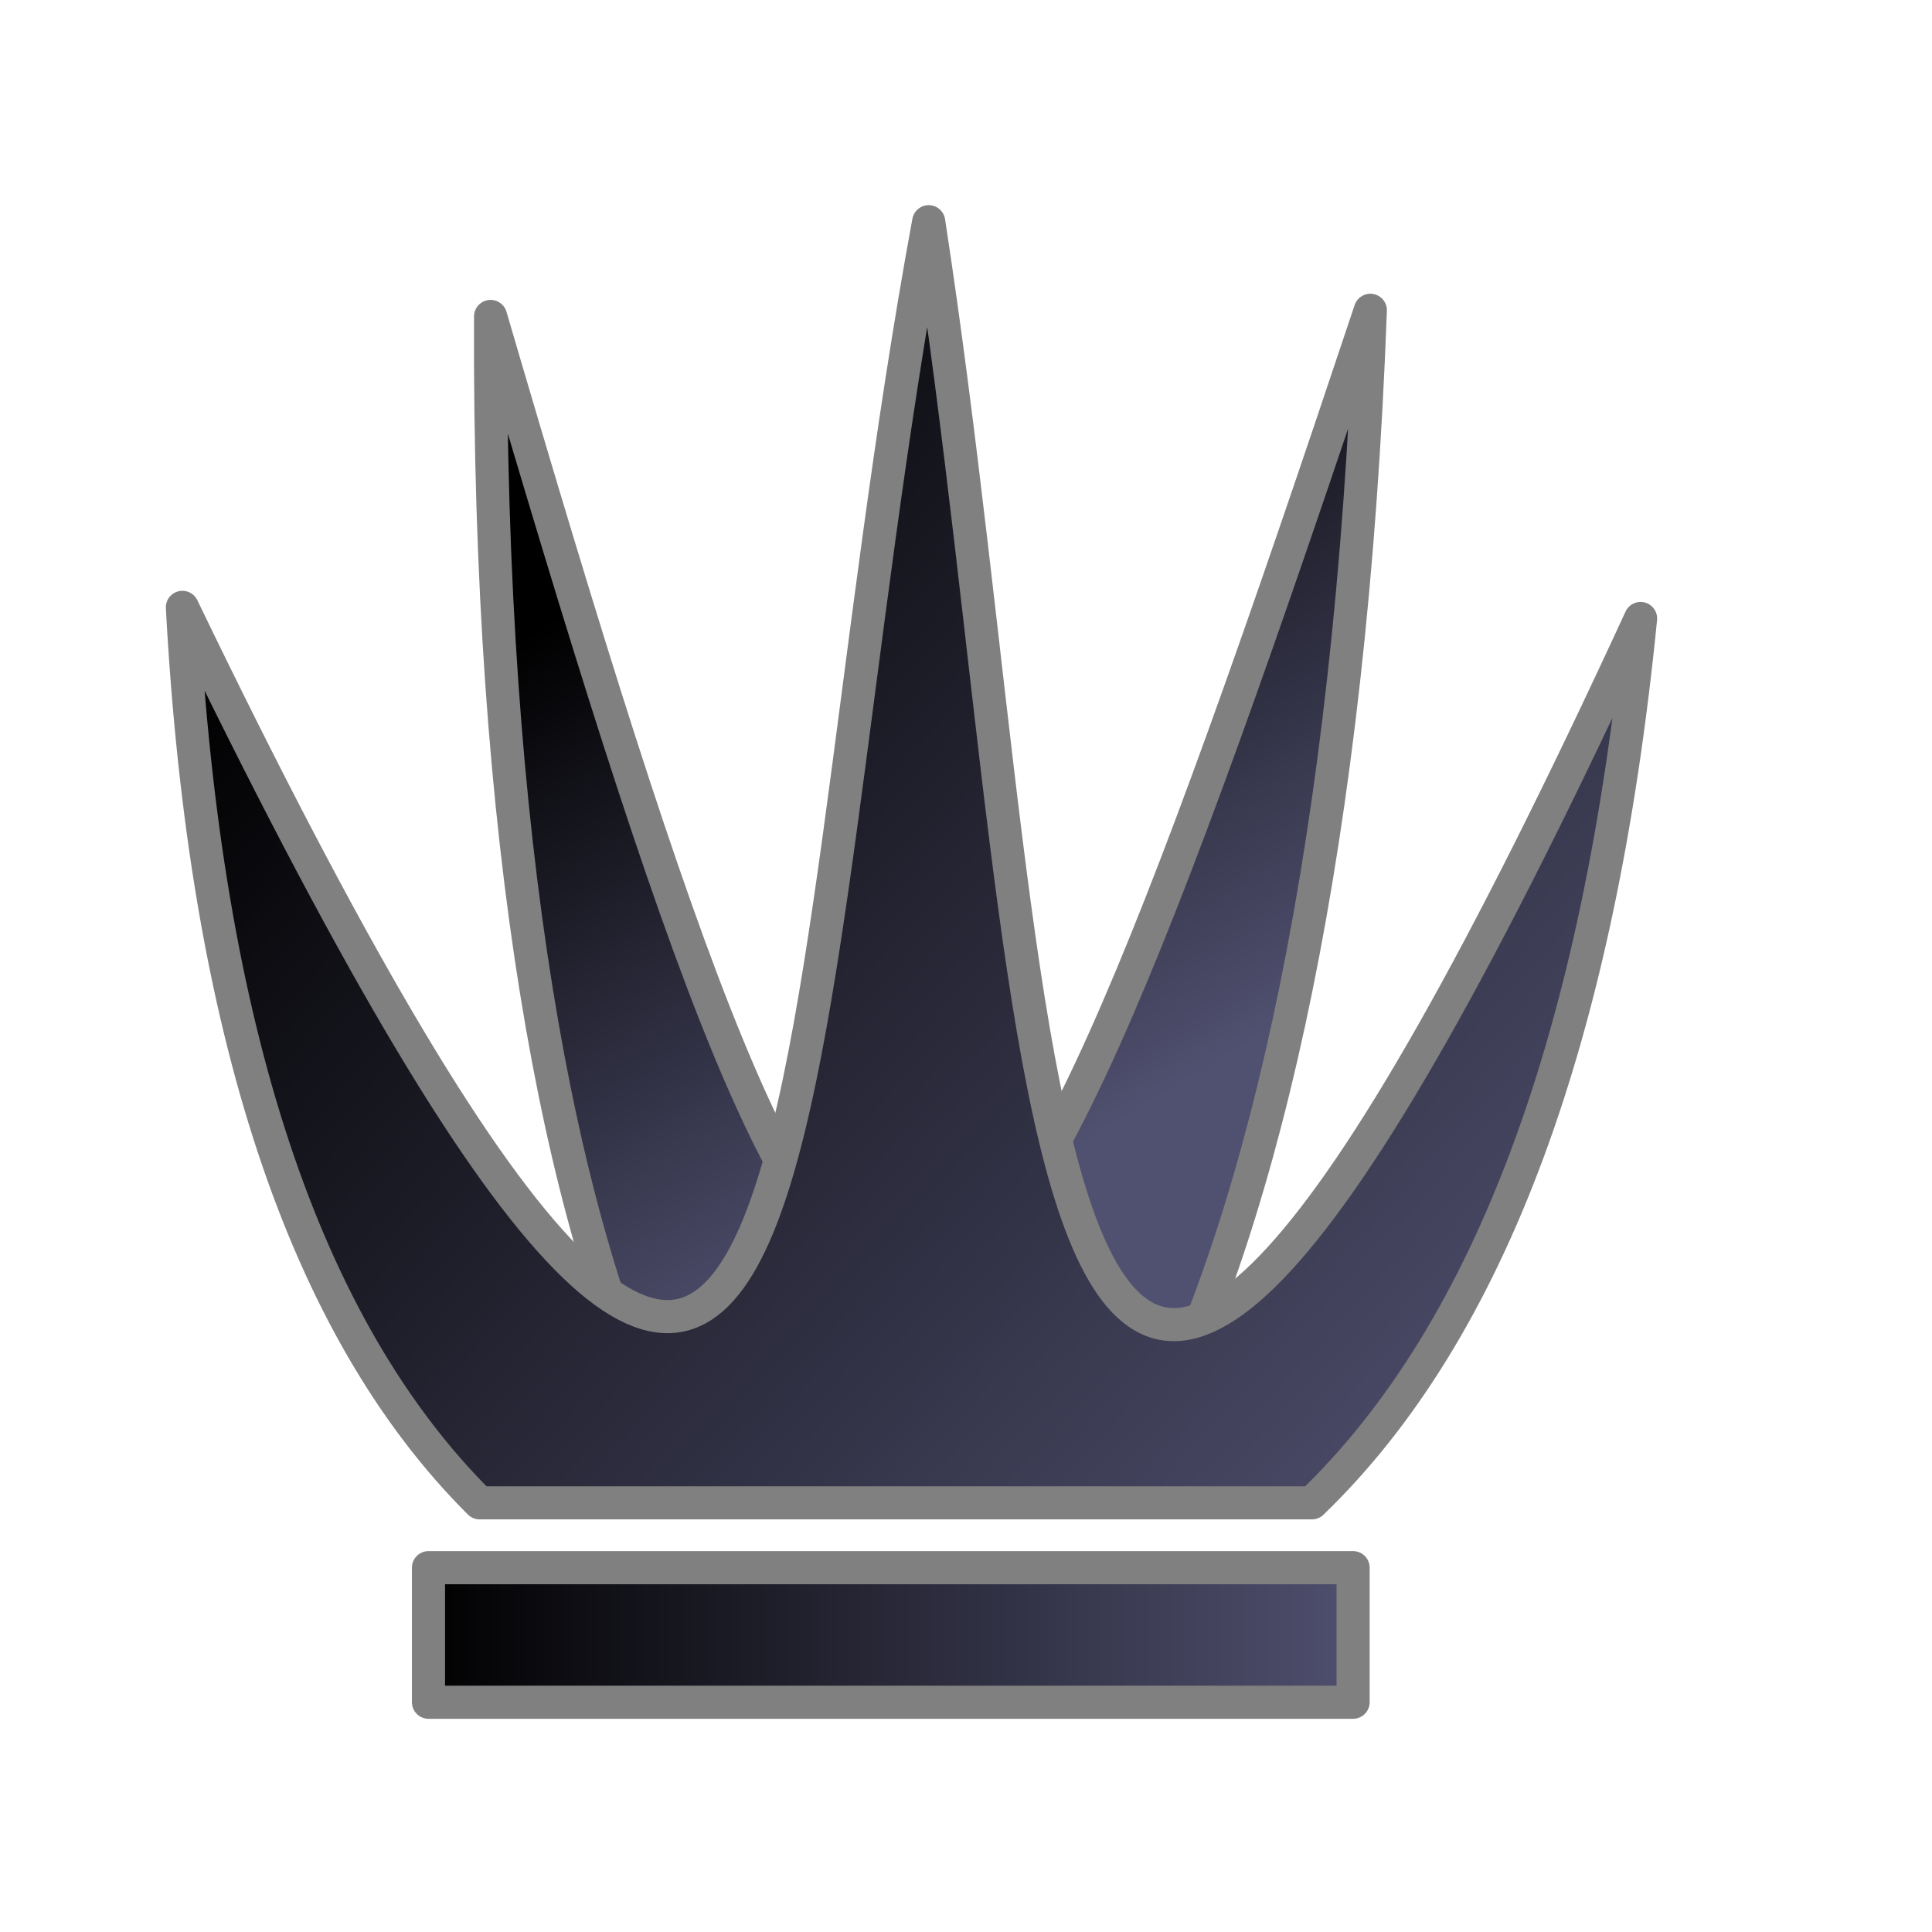
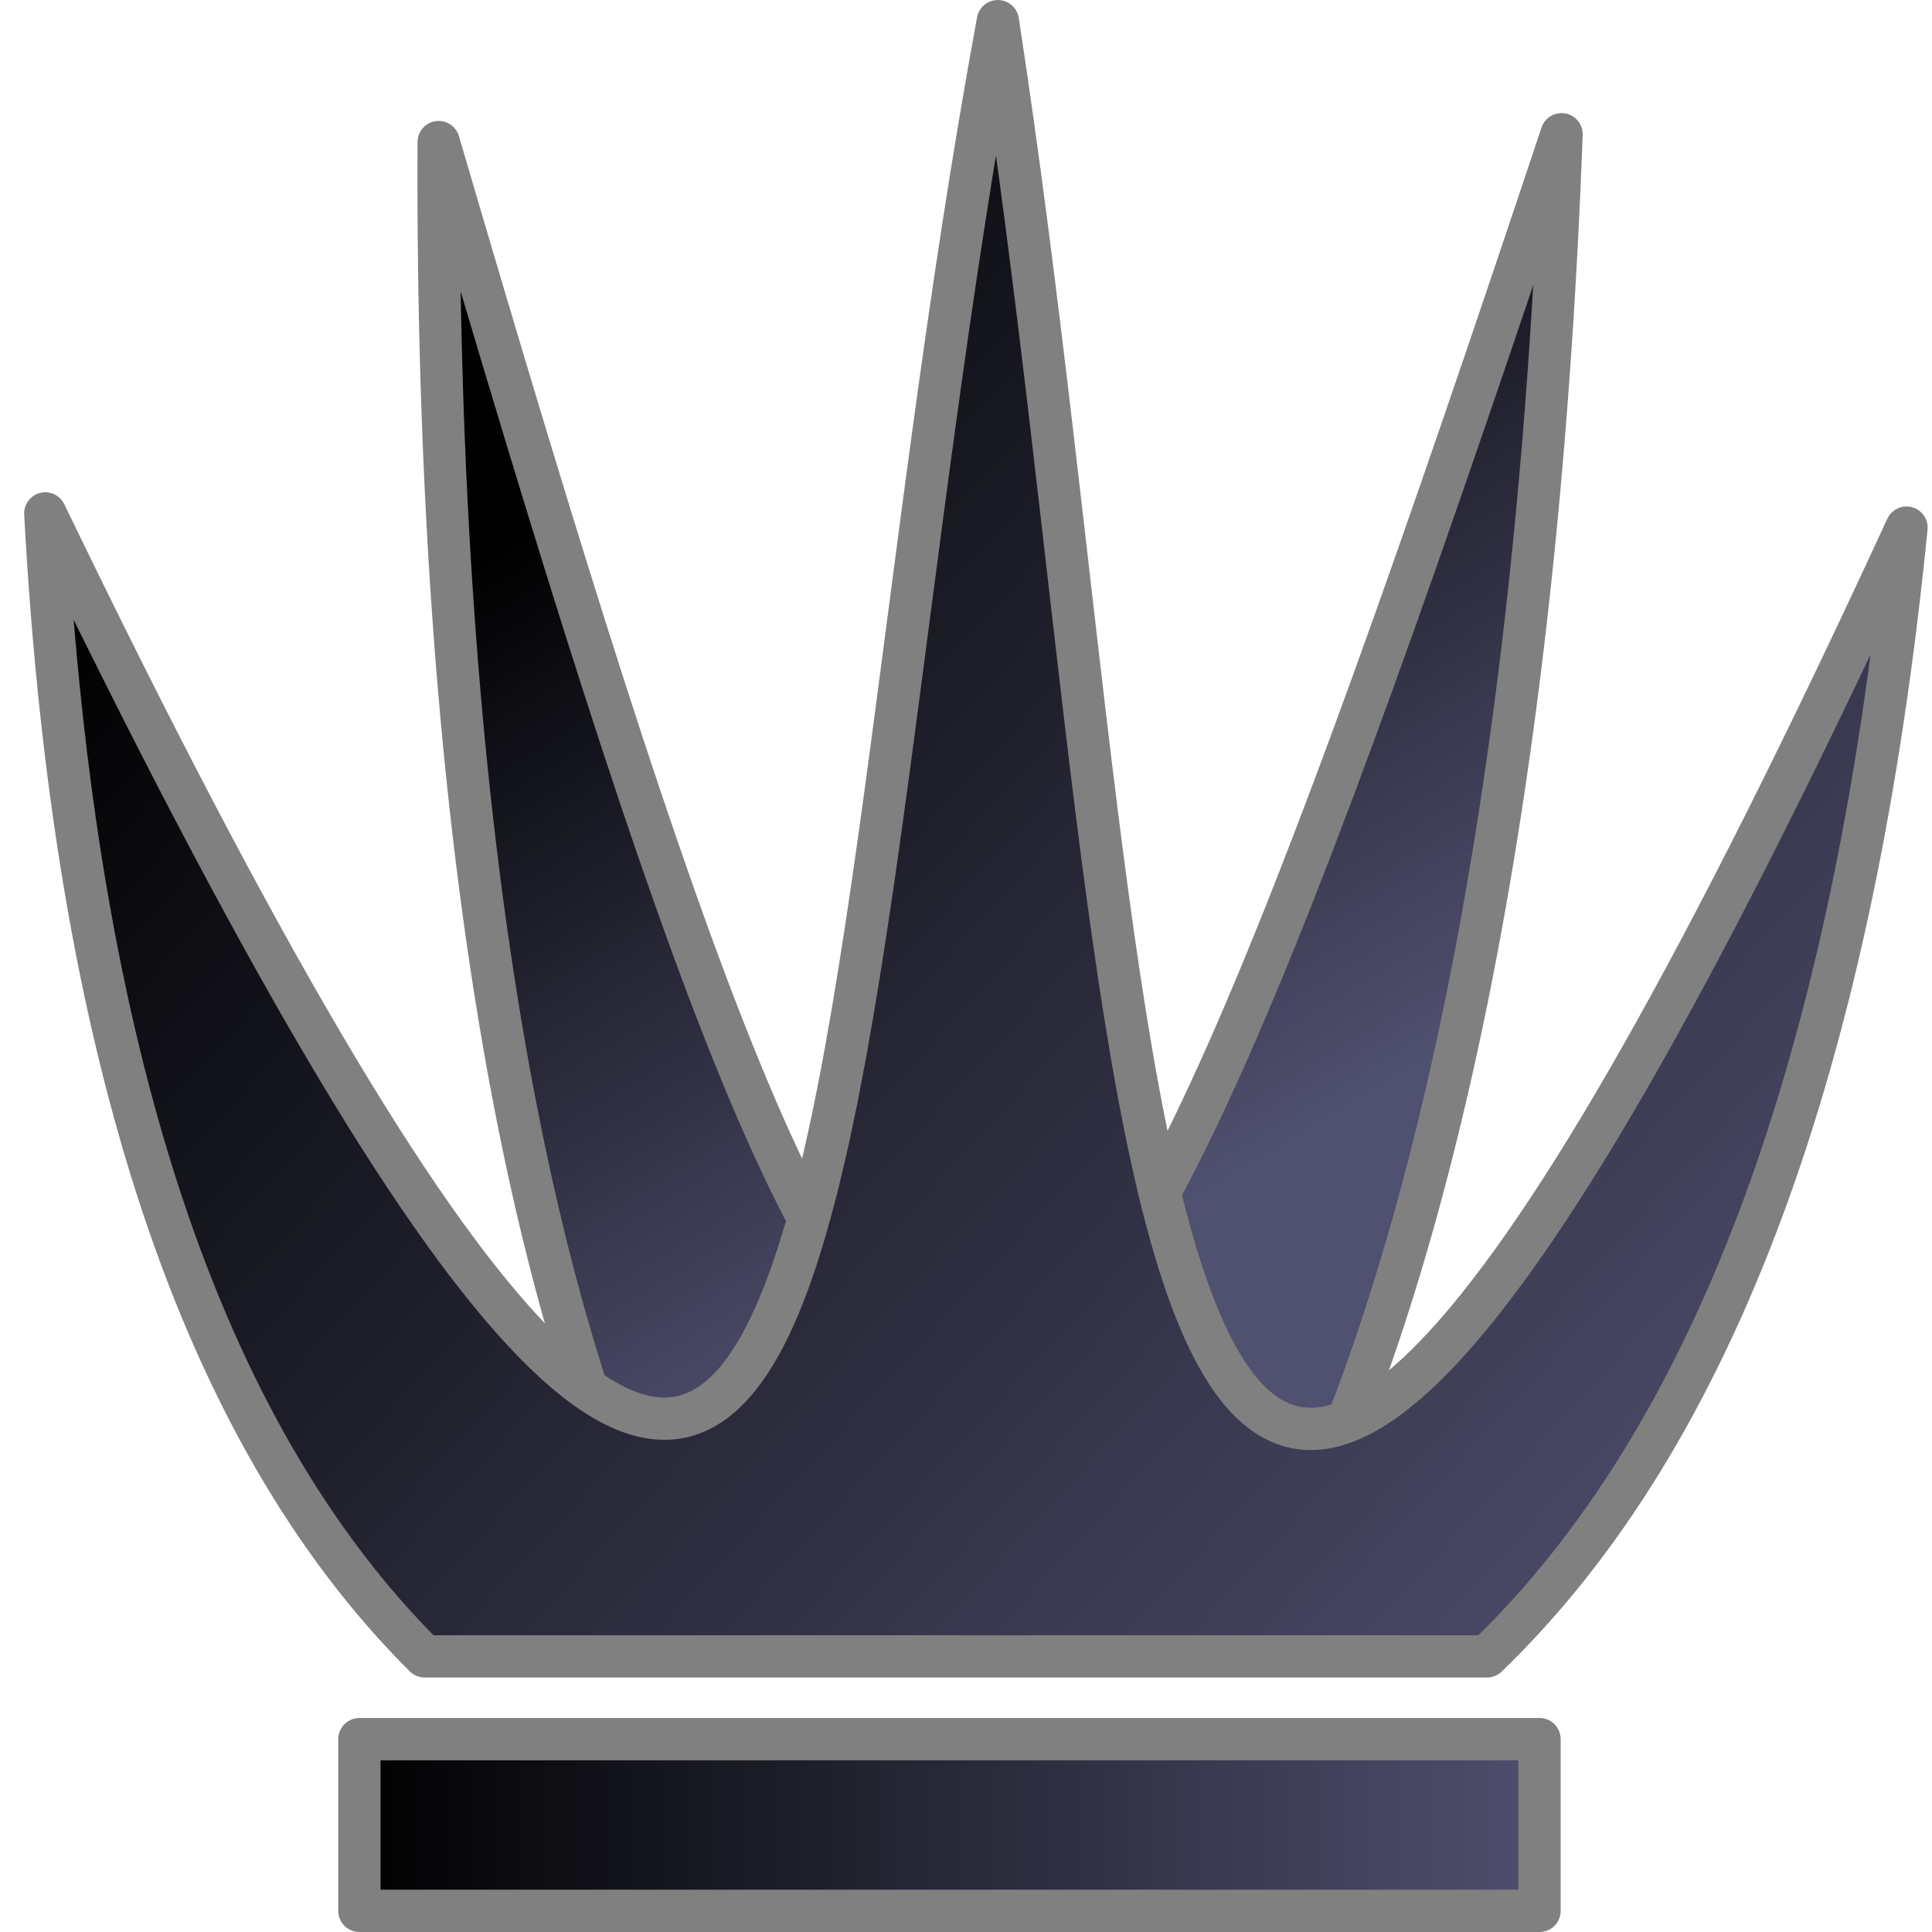
- <svg xmlns="http://www.w3.org/2000/svg" xmlns:xlink="http://www.w3.org/1999/xlink" width="700pt" height="700pt" id="svg36220" version="1.0">
+ <svg xmlns="http://www.w3.org/2000/svg" xmlns:xlink="http://www.w3.org/1999/xlink" width="100" height="100" id="svg36220" version="1.0">
  <defs id="defs36222">
    <linearGradient id="linearGradient2355">
      <stop style="stop-color:#000000;stop-opacity:1" offset="0" id="stop2357" />
      <stop style="stop-color:#505070;stop-opacity:1" offset="1" id="stop2359" />
    </linearGradient>
-     <linearGradient xlink:href="#linearGradient2355" id="linearGradient2361" x1="199" y1="789.833" x2="661.667" y2="789.833" gradientUnits="userSpaceOnUse" />
-     <linearGradient xlink:href="#linearGradient2355" id="linearGradient2363" x1="166.781" y1="239.891" x2="718.885" y2="746.557" gradientUnits="userSpaceOnUse" />
-     <linearGradient xlink:href="#linearGradient2355" id="linearGradient2371" x1="285.639" y1="287.12" x2="466.667" y2="587.12" gradientUnits="userSpaceOnUse" />
+     <linearGradient xlink:href="#linearGradient2355" id="linearGradient2361" x1="199" y1="789.833" x2="661.667" y2="789.833" gradientUnits="userSpaceOnUse" gradientTransform="matrix(0.1367558,0,0,0.1367558,-9.706134,-13.55288)" />
+     <linearGradient xlink:href="#linearGradient2355" id="linearGradient2363" x1="166.781" y1="239.891" x2="718.885" y2="746.557" gradientUnits="userSpaceOnUse" gradientTransform="matrix(0.1367558,0,0,0.1367558,-9.706134,-13.55288)" />
+     <linearGradient xlink:href="#linearGradient2355" id="linearGradient2371" x1="285.639" y1="287.12" x2="466.667" y2="587.12" gradientUnits="userSpaceOnUse" gradientTransform="matrix(0.1367558,0,0,0.1367558,-9.706134,-13.55288)" />
  </defs>
  <g id="layer1">
-     <path style="fill:url(#linearGradient2371);fill-opacity:1.0;fill-rule:evenodd;stroke:#808080;stroke-width:16;stroke-linecap:round;stroke-linejoin:round;stroke-miterlimit:4;stroke-dasharray:none;stroke-opacity:1" d="M 662,149.906 C 452.619,777.281 420.269,778.446 237,152.875 C 235.873,407.811 269.776,587.135 318.906,691 L 556.969,691 C 610.812,586.65 652.519,406.217 662,149.906 z " id="path4435" />
-     <path style="fill:url(#linearGradient2363);fill-opacity:1.0;fill-rule:evenodd;stroke:#808080;stroke-width:16;stroke-linecap:round;stroke-linejoin:round;stroke-miterlimit:4;stroke-dasharray:none;stroke-opacity:1" d="M 448.646,107.104 C 372.661,518.841 409.942,960.153 88.115,293.417 C 99.128,497.262 146.934,641.692 231.708,726.01 L 633.771,726.01 C 720.15,642.746 772.504,500.552 792.552,298.792 C 485.214,965.667 511.895,519.221 448.646,107.104 z " id="path4433" />
-     <rect style="opacity:1;fill:url(#linearGradient2361);fill-opacity:1.0;fill-rule:evenodd;stroke:#808080;stroke-width:16;stroke-linecap:round;stroke-linejoin:round;stroke-miterlimit:4;stroke-dasharray:none;stroke-dashoffset:0;stroke-opacity:1" id="rect4429" width="446.667" height="65" x="207" y="757.333" />
+     <path style="fill:url(#linearGradient2371);fill-opacity:1;fill-rule:evenodd;stroke:#808080;stroke-width:2.188;stroke-linecap:round;stroke-linejoin:round;stroke-miterlimit:4;stroke-dasharray:none;stroke-opacity:1" d="M 80.826,6.948 C 52.192,92.745 47.768,92.904 22.705,7.354 C 22.551,42.218 27.187,66.741 33.906,80.945 L 66.463,80.945 C 73.826,66.675 79.53,42 80.826,6.948 z" id="path4435" />
+     <path style="fill:url(#linearGradient2363);fill-opacity:1;fill-rule:evenodd;stroke:#808080;stroke-width:2.188;stroke-linecap:round;stroke-linejoin:round;stroke-miterlimit:4;stroke-dasharray:none;stroke-opacity:1" d="M 51.649,1.094 C 41.257,57.402 46.356,117.754 2.344,26.574 C 3.85,54.451 10.388,74.202 21.981,85.733 L 76.966,85.733 C 88.778,74.346 95.938,54.9 98.68,27.309 C 56.65,118.508 60.298,57.454 51.649,1.094 z" id="path4433" />
+     <rect style="opacity:1;fill:url(#linearGradient2361);fill-opacity:1;fill-rule:evenodd;stroke:#808080;stroke-width:2.188;stroke-linecap:round;stroke-linejoin:round;stroke-miterlimit:4;stroke-dasharray:none;stroke-dashoffset:0;stroke-opacity:1" id="rect4429" width="61.084" height="8.889" x="18.602" y="90.017" />
  </g>
</svg>
